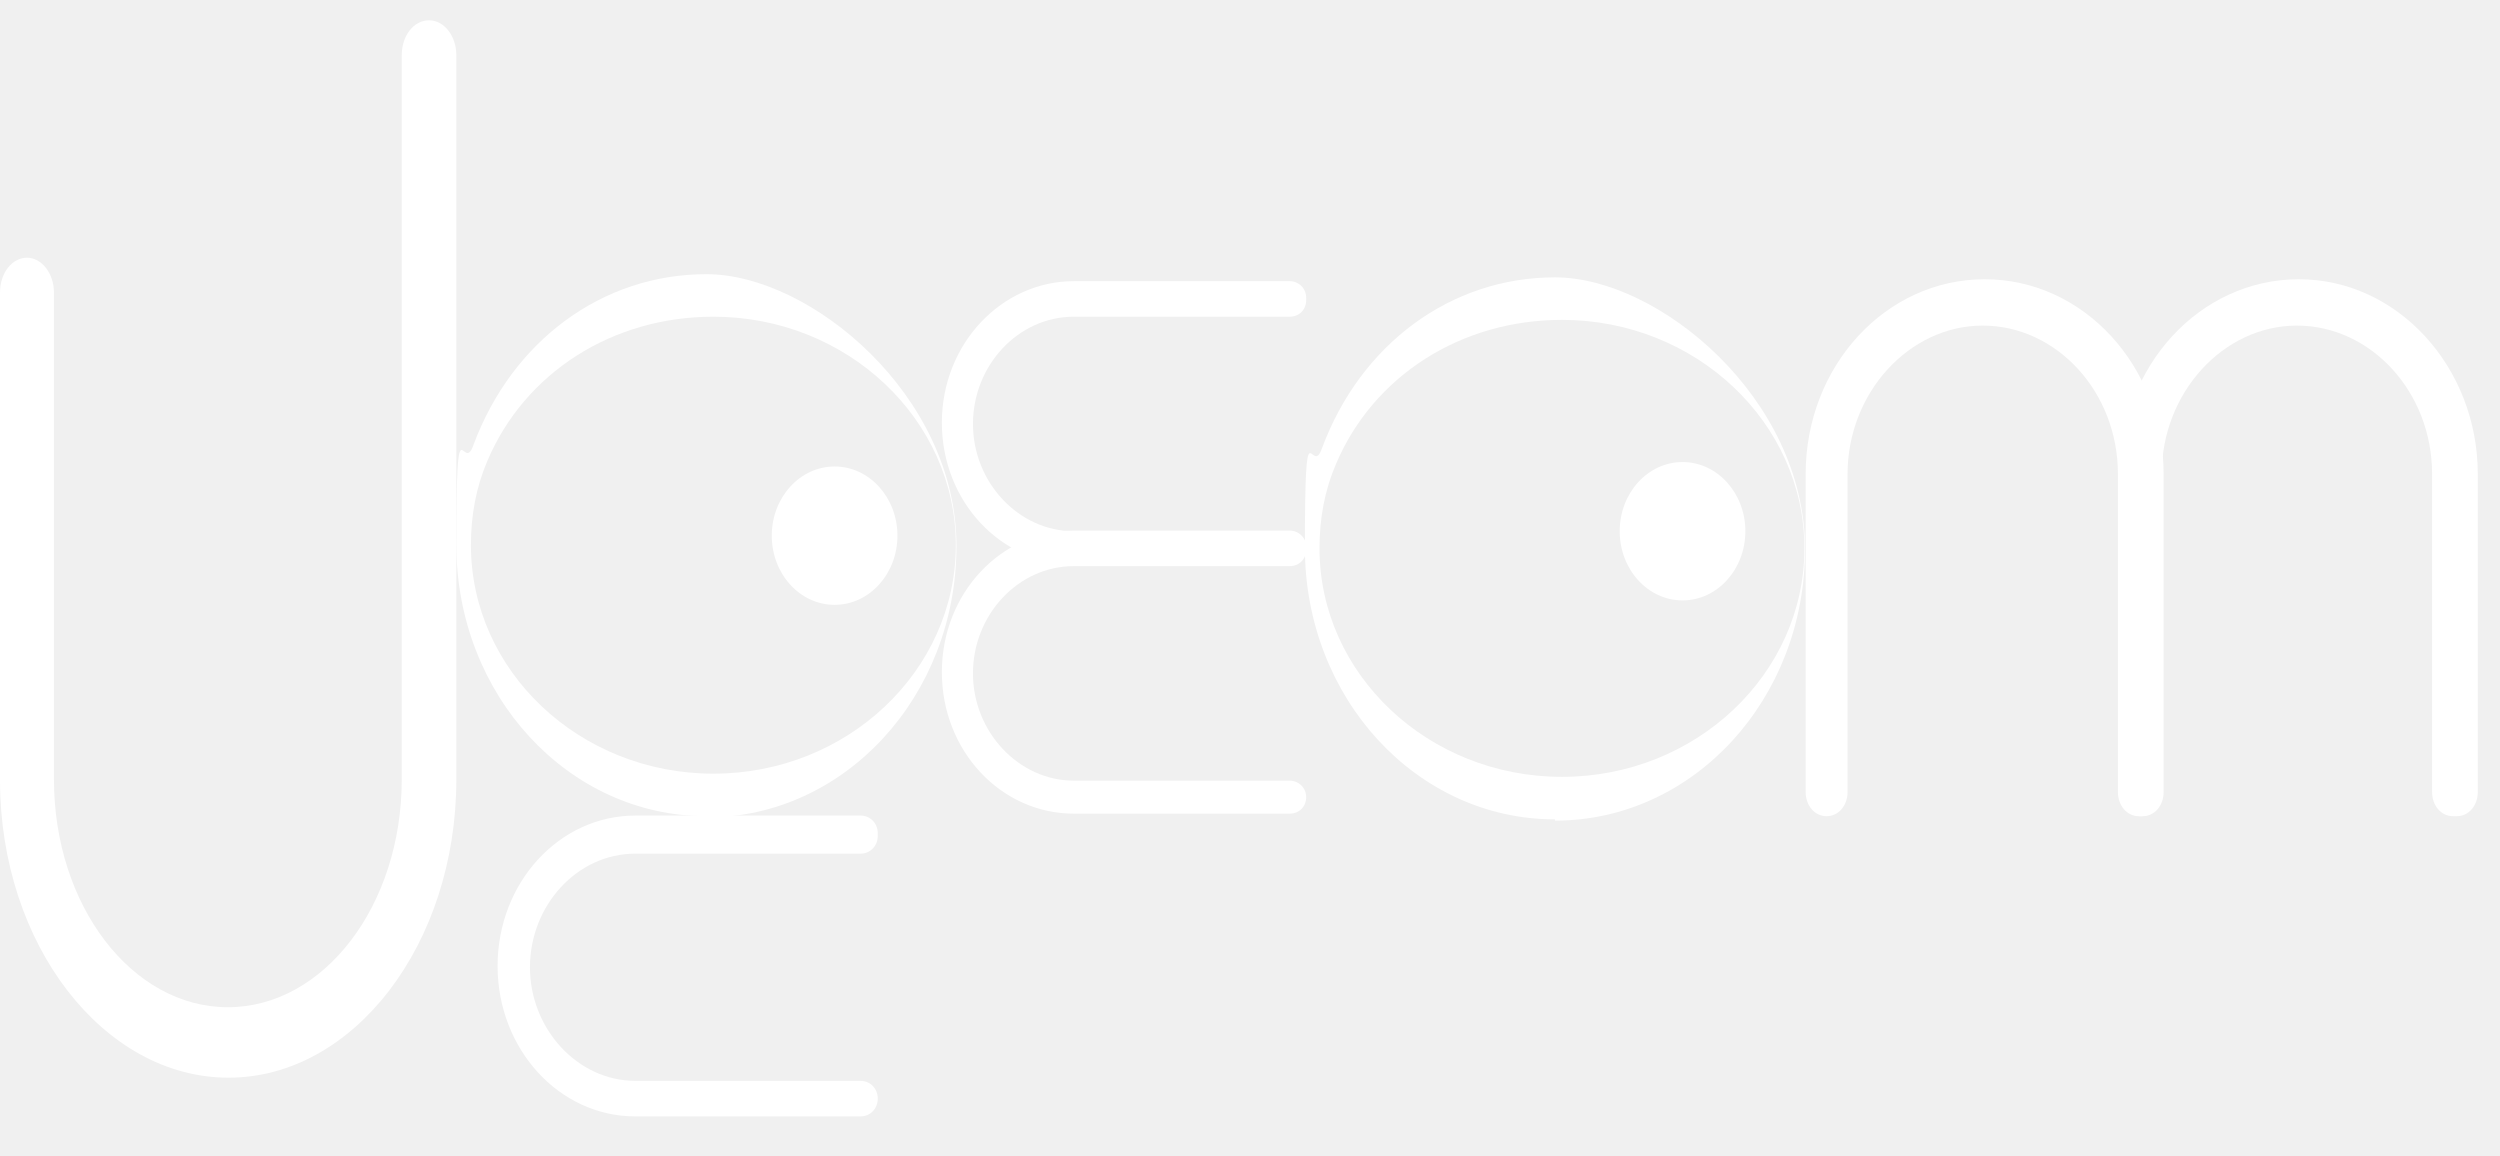
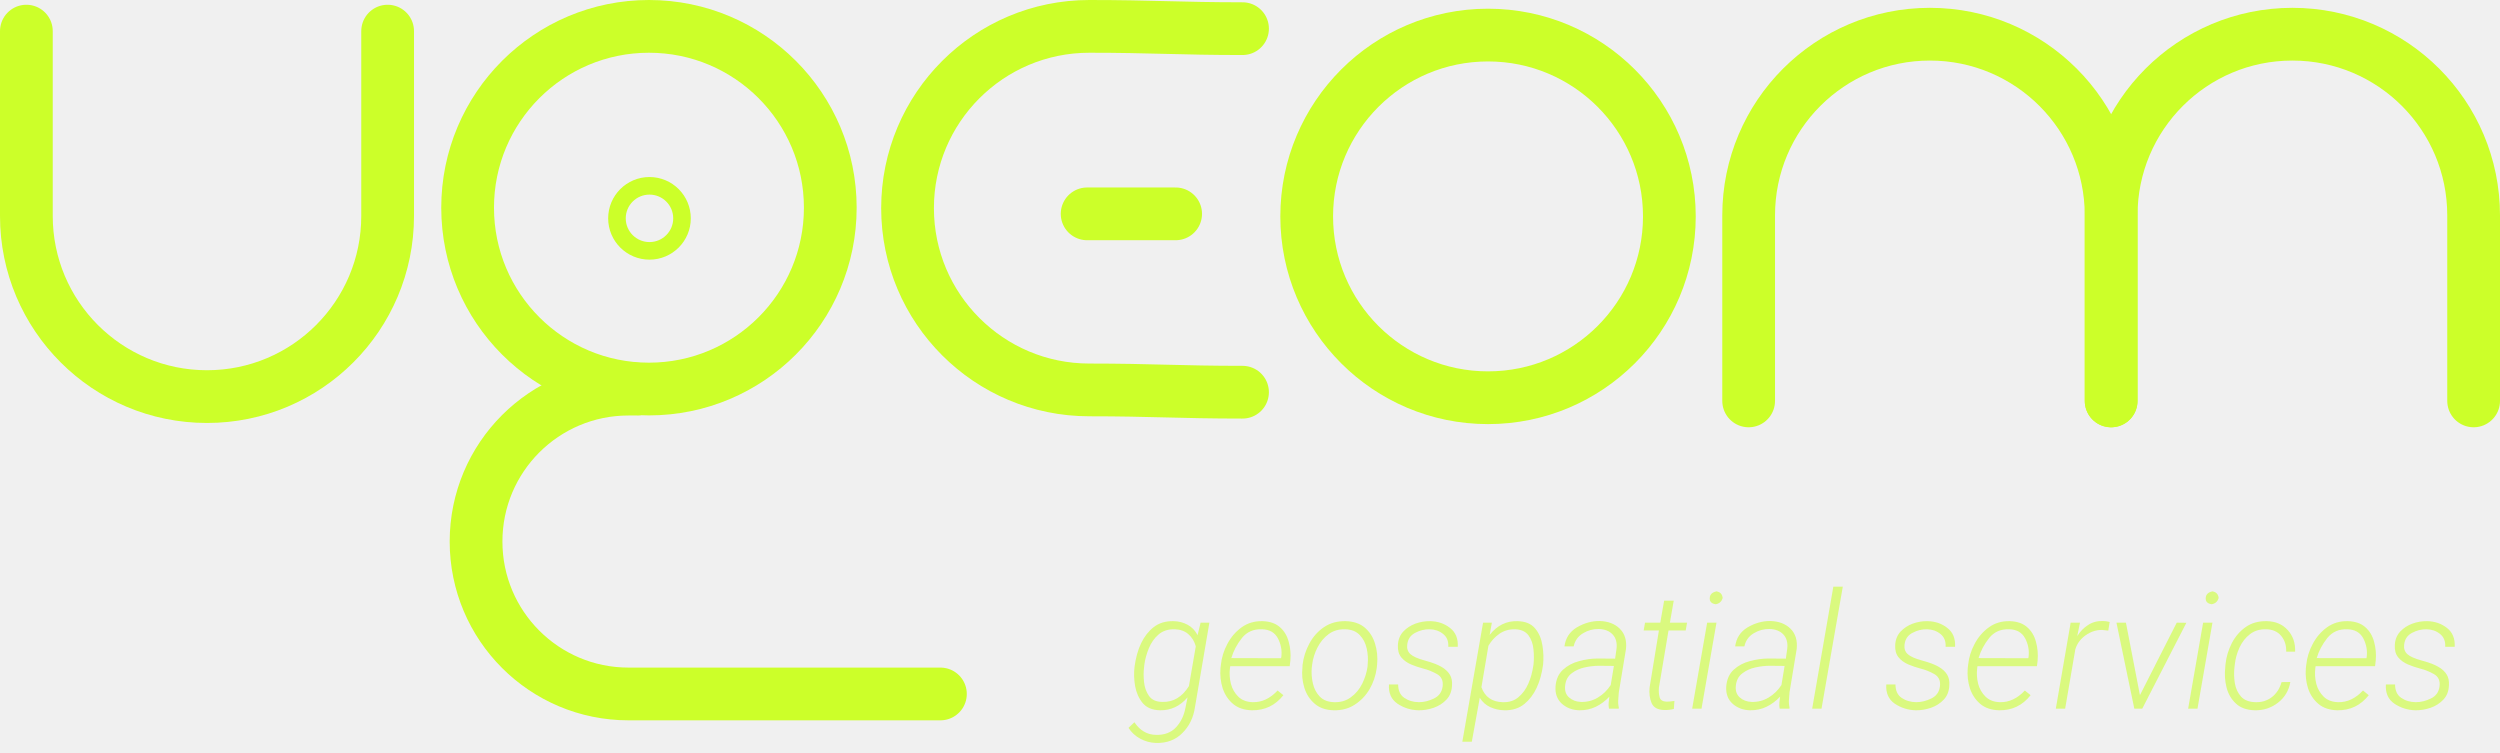
- <svg xmlns="http://www.w3.org/2000/svg" id="Layer_2" data-name="Layer 2" version="1.1" viewBox="0 0 393.9 182">
+ <svg xmlns="http://www.w3.org/2000/svg" id="Layer_2" width="284.42" height="85.64" viewBox="0 0 284.42 85.64">
  <defs>
-     <style>
-       .cls-1 {
-         fill: #fff;
-         stroke-width: 0px;
-       }
-     </style>
+     <style>.cls-1{fill:#cf3;font-family:Roboto-LightItalic, Roboto;font-size:18.5px;font-style:italic;font-weight:300;opacity:.6;}.cls-2{stroke-width:2px;}.cls-2,.cls-3{fill:none;stroke:#ccff29;stroke-miterlimit:10;}.cls-4{letter-spacing:0em;}.cls-3{stroke-linecap:round;stroke-width:6px;}</style>
  </defs>
-   <path class="cls-1" d="M205.8,47.3c0,1.5-1.1,2.6-2.6,2.6h-34c-8.8,0-15.9,7.7-15.9,16.9s7.2,16.9,15.9,16.9h34c1.4,0,2.6,1.1,2.6,2.6s-1.1,2.6-2.6,2.6h-34c-11.5,0-20.8-9.9-20.8-22.3s9.4-22.3,20.8-22.3h34c1.4,0,2.6,1.1,2.6,2.6h0v.4Z" />
-   <path class="cls-1" d="M205.8,86.6c0,1.5-1.1,2.6-2.6,2.6h-34c-8.8,0-15.9,7.7-15.9,16.9s7.2,16.9,15.9,16.9h34c1.4,0,2.6,1.1,2.6,2.6s-1.1,2.6-2.6,2.6h-34c-11.5,0-20.8-9.9-20.8-22.3s9.3-22.3,20.8-22.3h34c1.4,0,2.6,1.1,2.6,2.6h0v.4Z" />
-   <ellipse class="cls-1" cx="131.5" cy="84.4" rx="9.9" ry="10.9" />
-   <path class="cls-1" d="M4.2,40.6c2.4,0,4.3,2.5,4.3,5.5v76.7c0,19.9,12.3,35.9,27.4,35.9s27.4-16,27.4-35.9V8.7c0-3.1,1.9-5.5,4.3-5.5s4.3,2.5,4.3,5.5v114.1c0,26-16.2,47-35.9,47S0,148.8,0,122.9V46.1c0-3.1,1.9-5.5,4.3-5.5h-.2,0Z" />
-   <ellipse class="cls-1" cx="265.1" cy="83.7" rx="9.9" ry="10.9" />
-   <path class="cls-1" d="M111.3,128.6c-21.8,0-39.4-19.1-39.4-42.8s1-10.7,2.7-15.7c6.1-16.4,20.3-26.9,36.7-26.9s39.4,19.1,39.4,42.8-17.6,42.8-39.4,42.8h0s0-.2,0-.2ZM112.4,49.9c-15.9,0-29.7,8.8-35.6,22.7-1.8,4.2-2.6,8.6-2.6,13.3,0,19.8,17.1,36,38.2,36s38.2-16.2,38.2-36-17.1-36-38.2-36h0Z" />
-   <path class="cls-1" d="M245,129.1c-21.8,0-39.4-19.1-39.4-42.8s1-10.7,2.7-15.7c6.1-16.4,20.3-26.9,36.7-26.9s39.4,19.1,39.4,42.8-17.6,42.8-39.4,42.8h0v-.2ZM246.1,50.4c-15.9,0-29.7,8.8-35.6,22.7-1.8,4.2-2.6,8.6-2.6,13.3,0,19.8,17.1,36,38.2,36s38.2-16.2,38.2-36-17.1-36-38.2-36h0Z" />
-   <path class="cls-1" d="M386.5,128.6c-1.9,0-3.3-1.7-3.3-3.8v-50.1c0-13-9.7-23.4-21.3-23.4s-21.3,10.6-21.3,23.4v50.1c0,2.1-1.4,3.8-3.3,3.8s-3.3-1.7-3.3-3.8v-50.1c0-17,12.6-30.7,28.2-30.7s28.2,13.9,28.2,30.7v50.1c0,2.1-1.4,3.8-3.3,3.8h-.6Z" />
-   <path class="cls-1" d="M337,128.6c-1.9,0-3.3-1.7-3.3-3.8v-50.1c0-13-9.7-23.4-21.3-23.4s-21.3,10.6-21.3,23.4v50.1c0,2.1-1.4,3.8-3.3,3.8s-3.3-1.7-3.3-3.8v-50.1c0-17,12.6-30.7,28.2-30.7s28.2,13.7,28.2,30.7v50.1c0,2.1-1.4,3.8-3.3,3.8h-.6Z" />
-   <path class="cls-1" d="M138.3,131.7c0,1.6-1.2,2.8-2.7,2.8h-35.5c-9.2,0-16.6,8.2-16.6,17.9s7.5,17.9,16.6,17.9h35.5c1.5,0,2.7,1.2,2.7,2.8s-1.2,2.8-2.7,2.8h-35.5c-12,0-21.7-10.6-21.7-23.7s9.7-23.7,21.7-23.7h35.5c1.5,0,2.7,1.2,2.7,2.8h0v.4Z" />
+   <g id="Layer_2-2">
+     <text class="cls-1" transform="translate(128.23 80.62)">
+       <tspan x="0" y="0">geospatial se</tspan>
+       <tspan class="cls-4" x="105.25" y="0">r</tspan>
+       <tspan x="111.54" y="0">vices</tspan>
+     </text>
+     <circle class="cls-2" cx="73.89" cy="24.84" r="3.7" />
+     <path class="cls-3" d="M141.36,3.26c-7.05,0-10.37-.26-17.43-.26-11.42,0-20.68,9.26-20.68,20.68s9.26,20.68,20.68,20.68c7.05,0,10.37.26,17.43.26" />
+     <circle class="cls-3" cx="169.29" cy="24.62" r="20.63" />
+     <path class="cls-3" d="M240.18,45.61v-21.1c0-11.39-9.23-20.62-20.62-20.62s-20.62,9.23-20.62,20.62v21.1" />
+     <path class="cls-3" d="M281.42,45.61v-21.1c0-11.39-9.23-20.62-20.62-20.62s-20.62,9.23-20.62,20.62v21.1" />
+     <circle class="cls-3" cx="73.83" cy="23.63" r="20.63" />
+     <path class="cls-3" d="M72.44,44.27h-.94c-9.58,0-17.34,7.76-17.34,17.34s7.76,17.34,17.34,17.34h35.49" />
+     <path class="cls-3" d="M3,3.54v21.03c0,11.35,9.2,20.55,20.55,20.55s20.55-9.2,20.55-20.55V3.54" />
+     <line class="cls-3" x1="123.68" y1="24.33" x2="133.75" y2="24.33" />
+   </g>
</svg>
